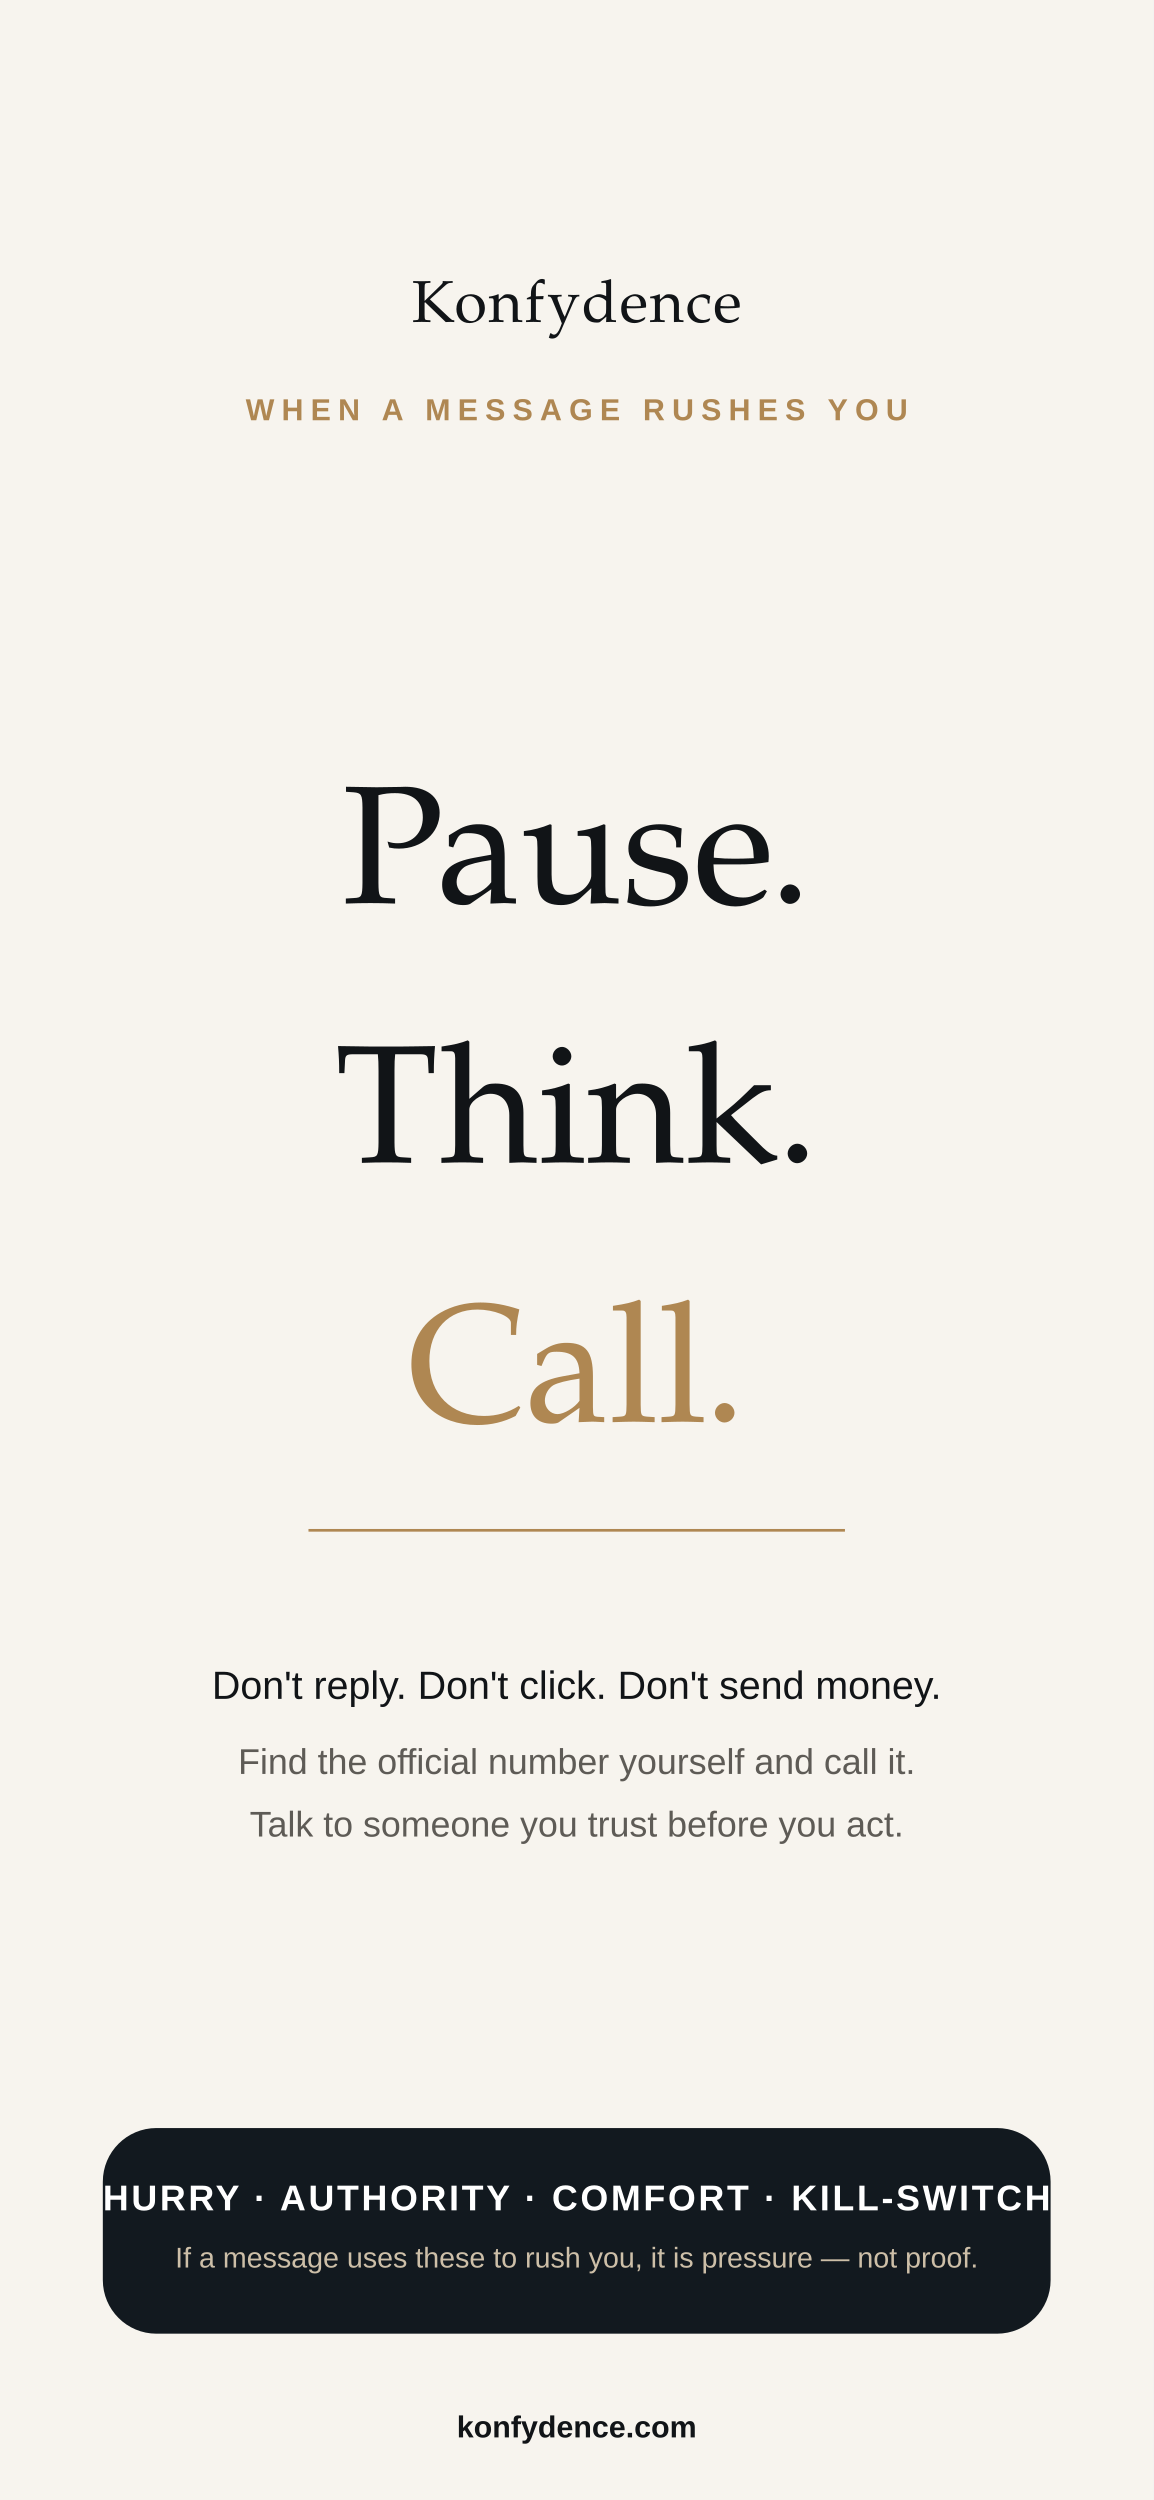
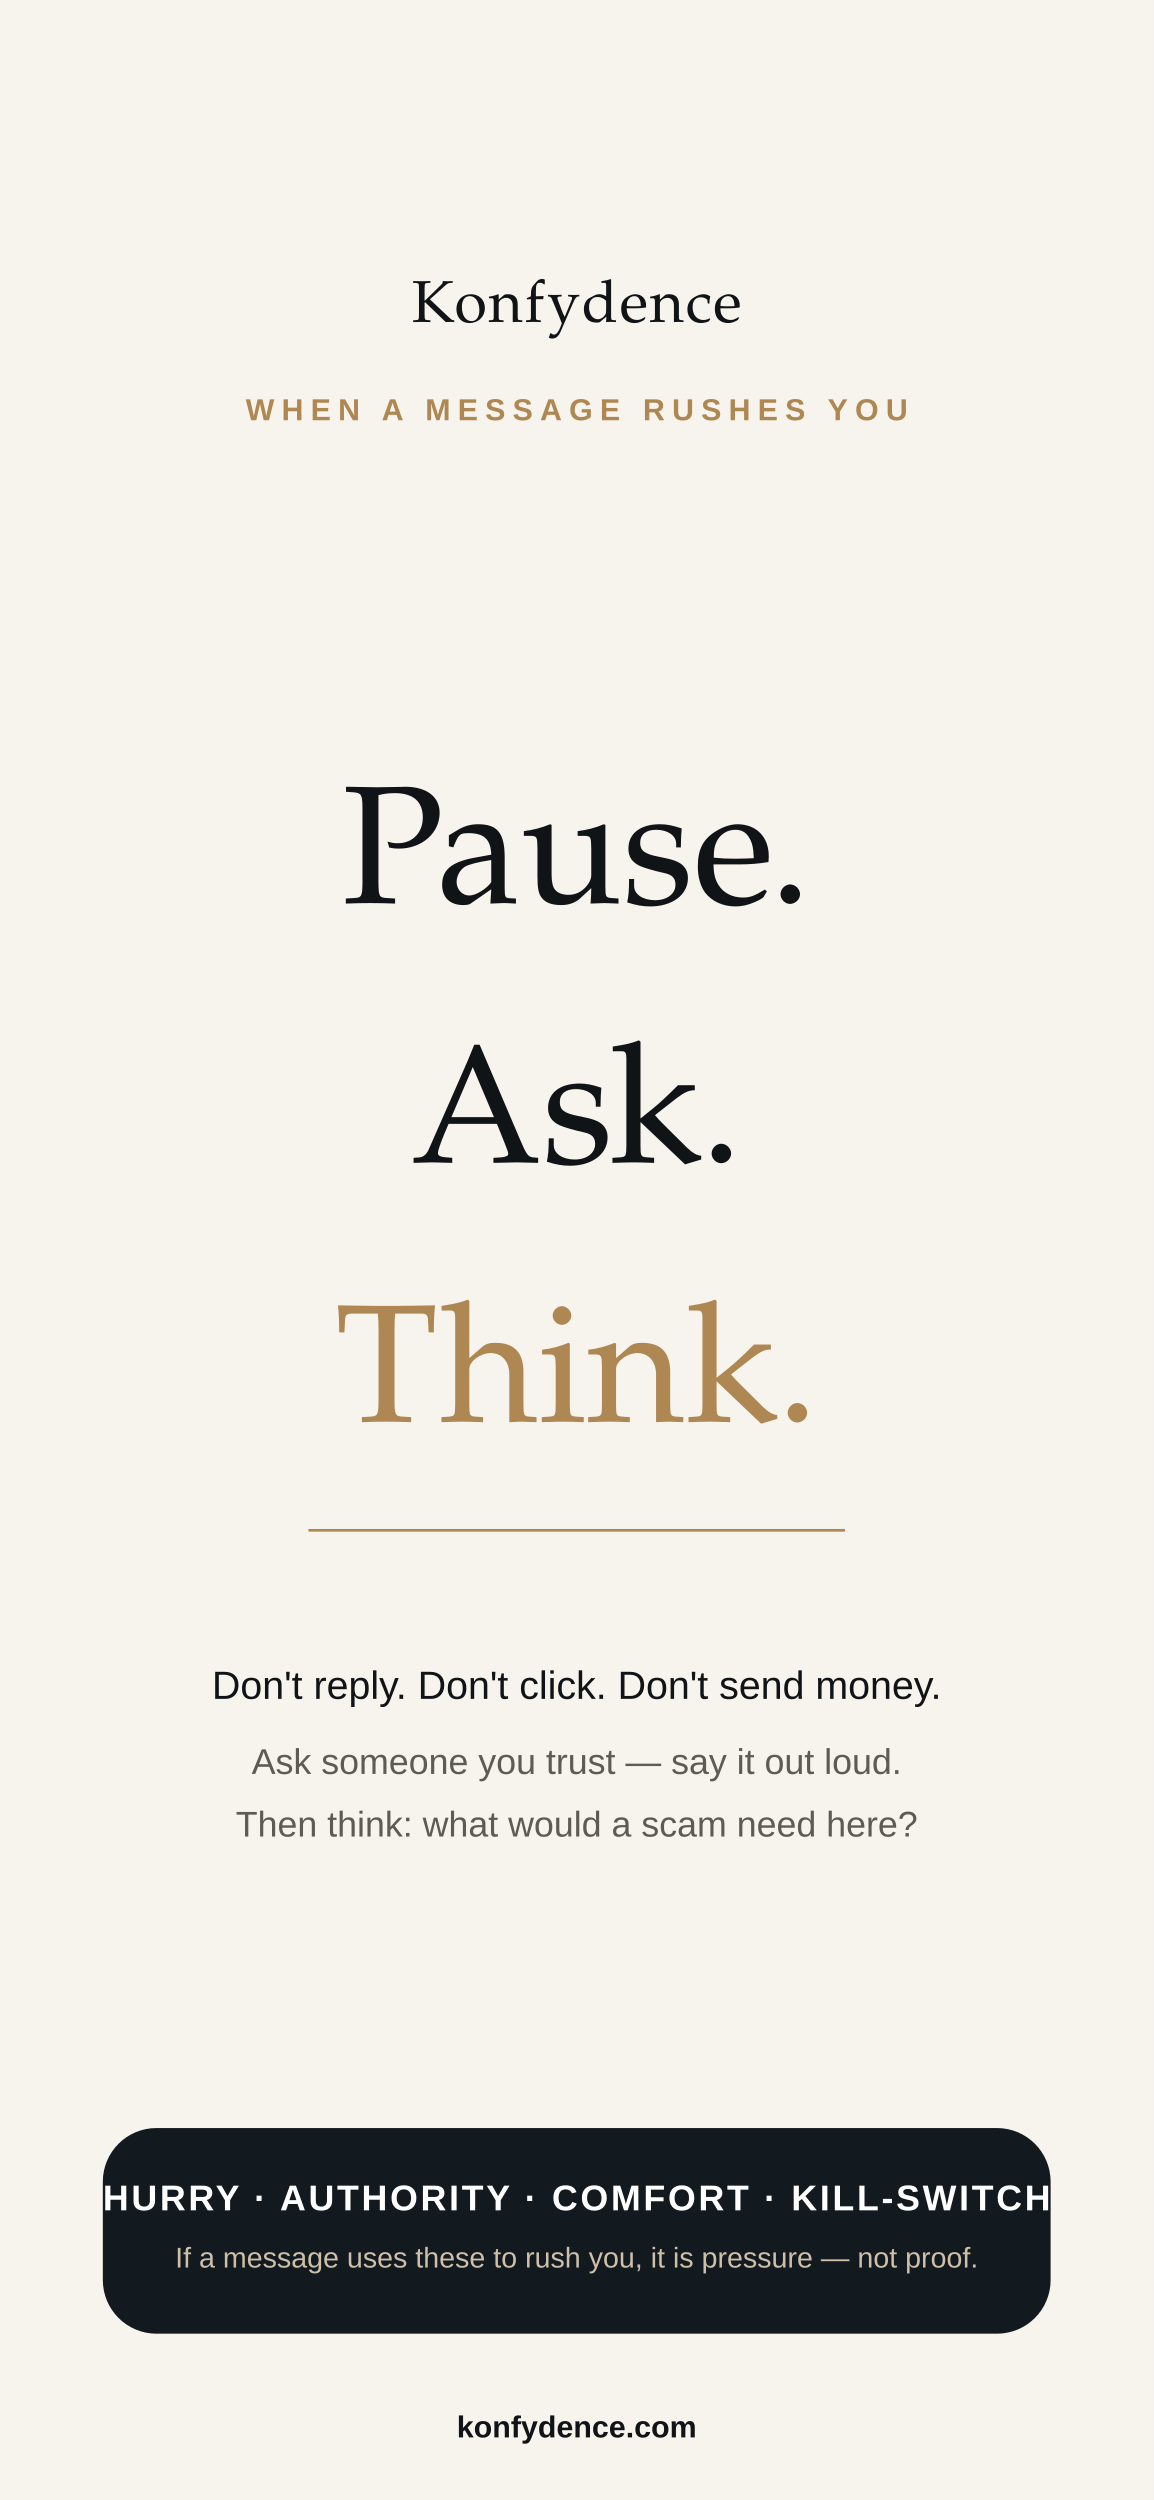
<svg xmlns="http://www.w3.org/2000/svg" width="1290" height="2796" viewBox="0 0 1290 2796" role="img" aria-labelledby="title desc">
  <rect width="1290" height="2796" fill="#f7f4ee" />
  <text x="645" y="360" text-anchor="middle" font-family="Iowan Old Style, Palatino, Georgia, serif" font-size="66" letter-spacing="2" fill="#111417">Konfydence</text>
  <text x="645" y="470" text-anchor="middle" font-family="Arial, Helvetica, sans-serif" font-size="34" font-weight="700" letter-spacing="8" fill="#af8752">WHEN A MESSAGE RUSHES YOU</text>
  <text x="645" y="1010" text-anchor="middle" font-family="Iowan Old Style, Palatino, Georgia, serif" font-size="188" fill="#111417">Pause.</text>
-   <text x="645" y="1300" text-anchor="middle" font-family="Iowan Old Style, Palatino, Georgia, serif" font-size="188" fill="#111417">Think.</text>
-   <text x="645" y="1590" text-anchor="middle" font-family="Iowan Old Style, Palatino, Georgia, serif" font-size="188" fill="#af8752">Call.</text>
+   <text x="645" y="1300" text-anchor="middle" font-family="Iowan Old Style, Palatino, Georgia, serif" font-size="188" fill="#111417">Ask.</text>
+   <text x="645" y="1590" text-anchor="middle" font-family="Iowan Old Style, Palatino, Georgia, serif" font-size="188" fill="#af8752">Think.</text>
  <rect x="345" y="1710" width="600" height="3" fill="#af8752" />
  <text x="645" y="1900" text-anchor="middle" font-family="Arial, Helvetica, sans-serif" font-size="44" fill="#111417">Don't reply. Don't click. Don't send money.</text>
-   <text x="645" y="1984" text-anchor="middle" font-family="Arial, Helvetica, sans-serif" font-size="40" fill="#5e5b56">Find the official number yourself and call it.</text>
-   <text x="645" y="2054" text-anchor="middle" font-family="Arial, Helvetica, sans-serif" font-size="40" fill="#5e5b56">Talk to someone you trust before you act.</text>
+   <text x="645" y="1984" text-anchor="middle" font-family="Arial, Helvetica, sans-serif" font-size="40" fill="#5e5b56">Ask someone you trust — say it out loud.</text>
+   <text x="645" y="2054" text-anchor="middle" font-family="Arial, Helvetica, sans-serif" font-size="40" fill="#5e5b56">Then think: what would a scam need here?</text>
  <rect x="115" y="2380" width="1060" height="230" rx="60" fill="#12191f" />
  <text x="645" y="2472" text-anchor="middle" font-family="Arial, Helvetica, sans-serif" font-size="40" font-weight="700" letter-spacing="3" fill="#fff">HURRY · AUTHORITY · COMFORT · KILL-SWITCH</text>
  <text x="645" y="2536" text-anchor="middle" font-family="Arial, Helvetica, sans-serif" font-size="32" fill="#cdbfa8">If a message uses these to rush you, it is pressure — not proof.</text>
  <text x="645" y="2726" text-anchor="middle" font-family="Arial, Helvetica, sans-serif" font-size="34" font-weight="700" fill="#111417">konfydence.com</text>
</svg>
